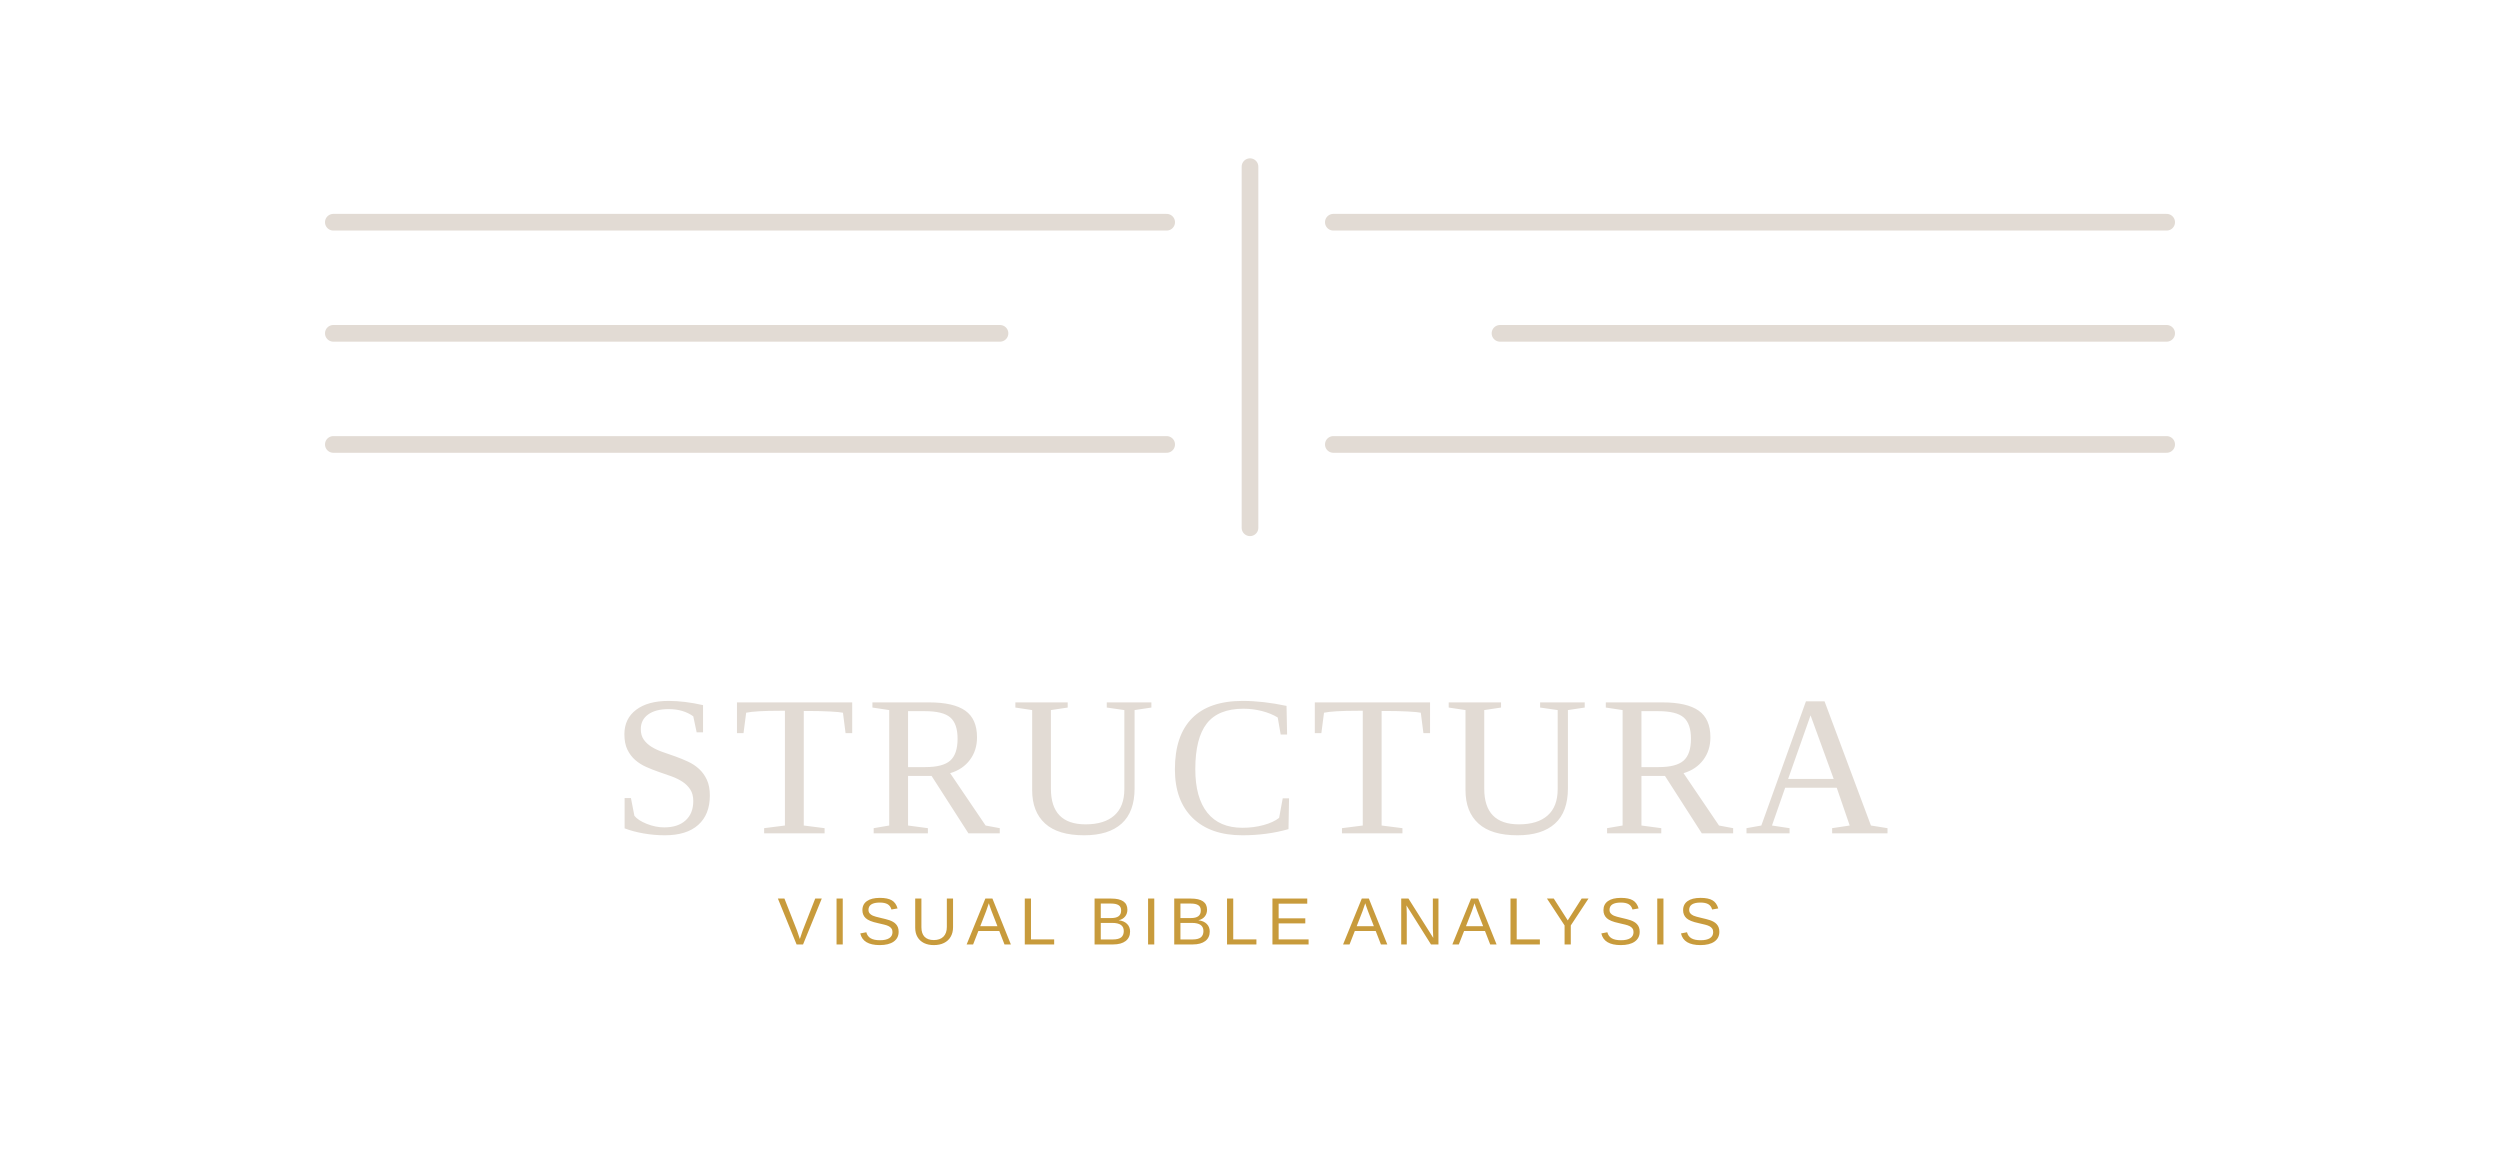
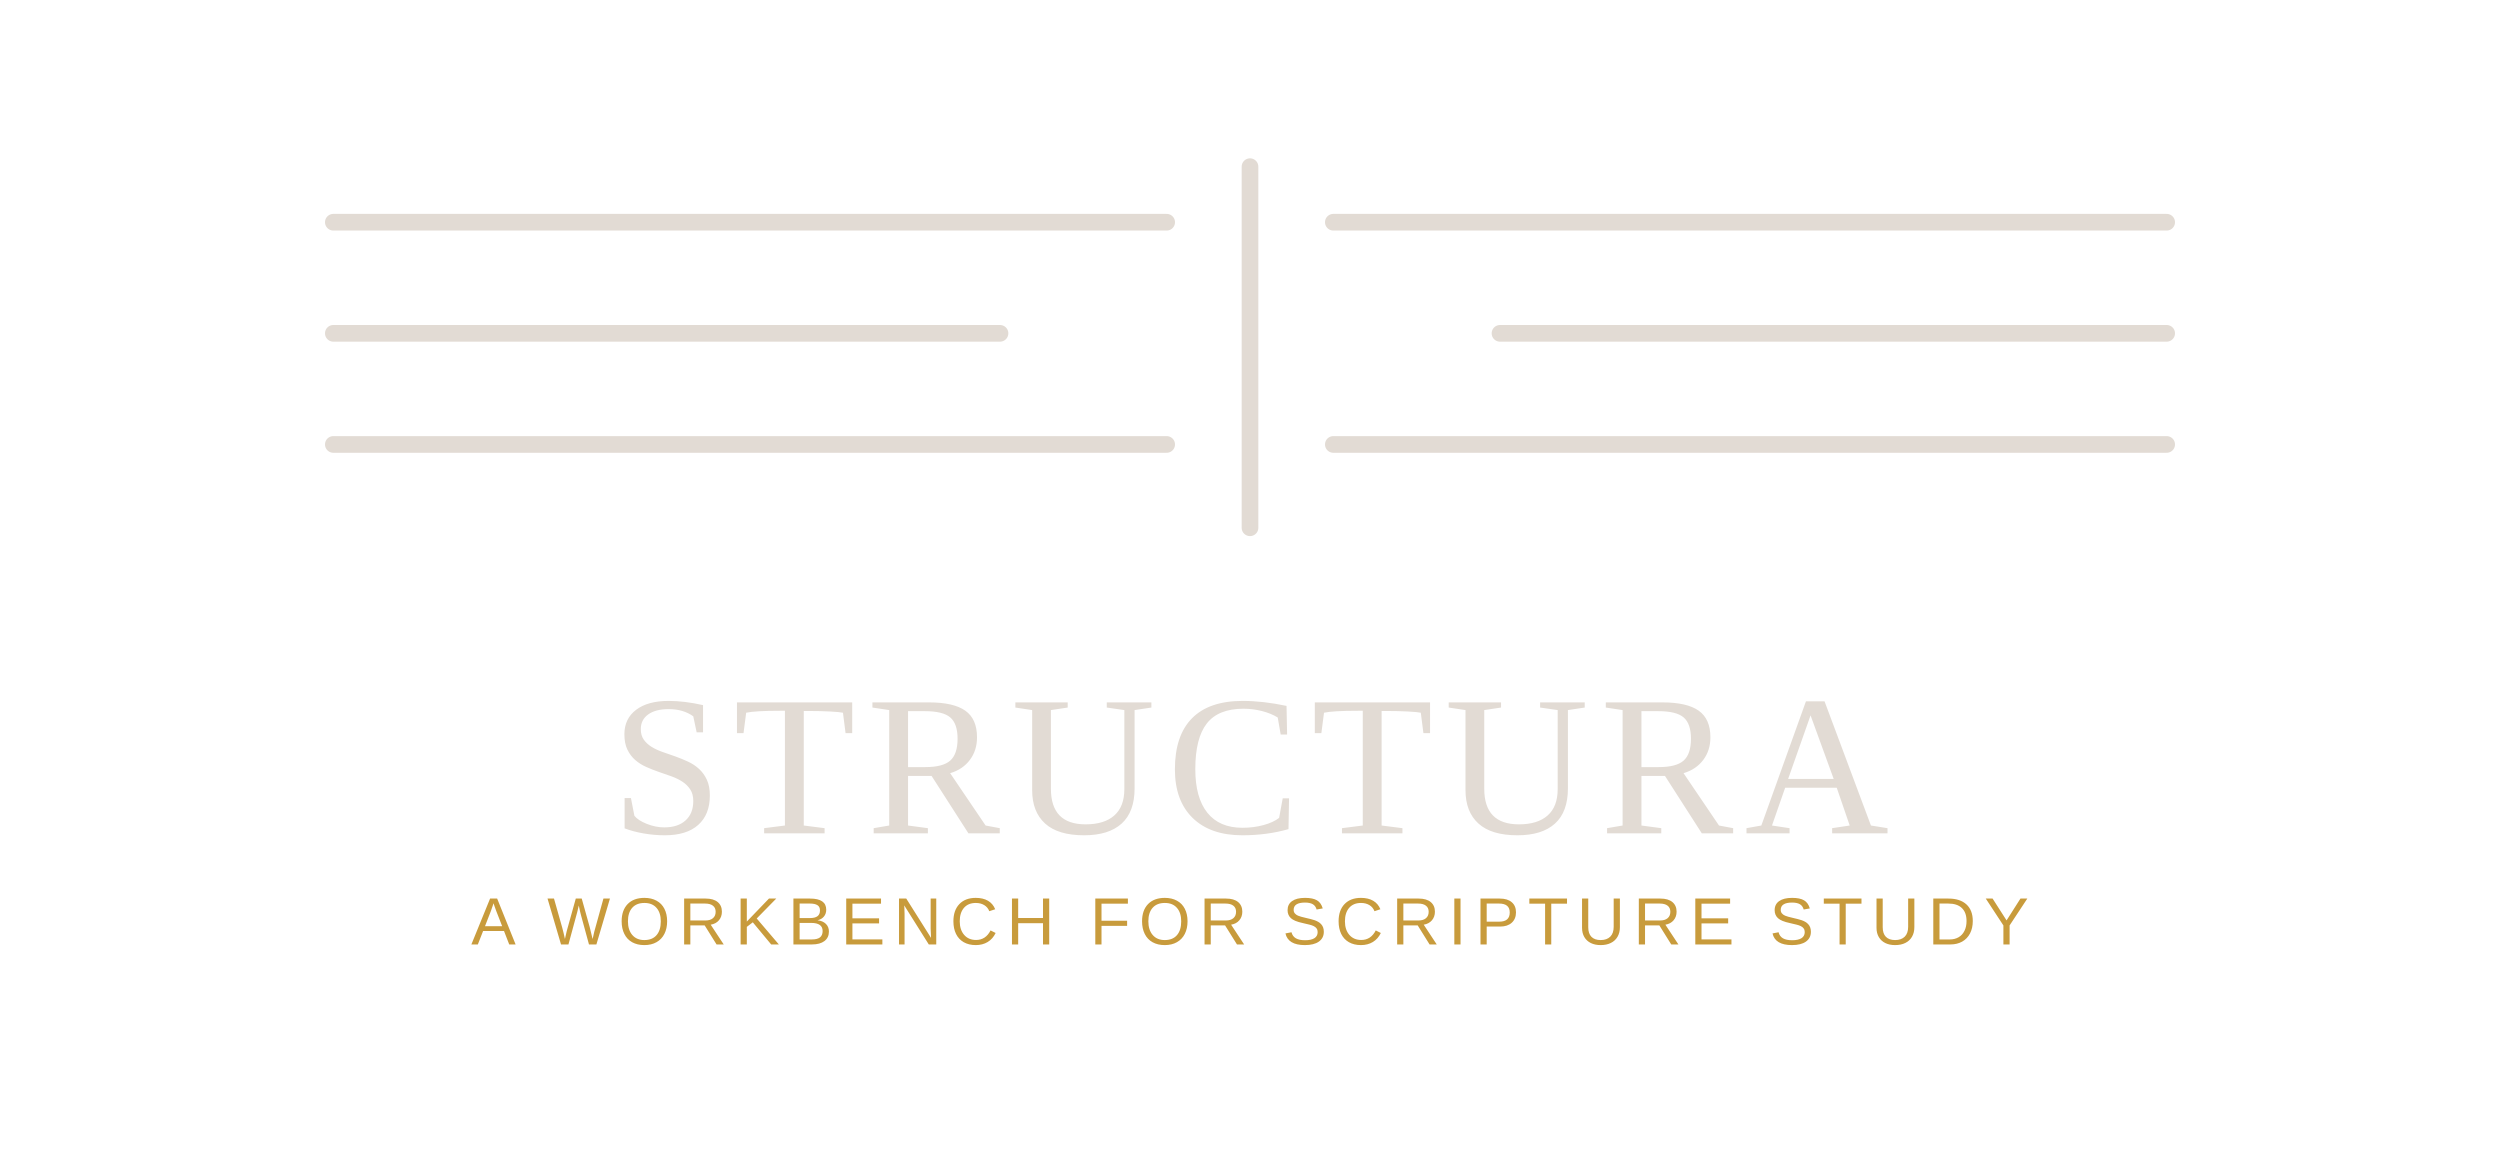
<svg xmlns="http://www.w3.org/2000/svg" viewBox="0 0 900 420" version="1.1" id="svg8">
  <defs id="defs8" />
  <style id="style1">
.title { font-family: Georgia, "Times New Roman", serif; font-size:72px; fill:#e2dbd4; letter-spacing:4px;}
.subtitle { font-family: Arial, sans-serif; font-size:24px; fill:#c89b3c; letter-spacing:3px;}
.line { stroke:#e2dbd4; stroke-width:6; stroke-linecap:round;}
</style>
  <g class="line" id="g7">
    <line x1="120" y1="80" x2="420" y2="80" id="line1" />
    <line x1="120" y1="120" x2="360" y2="120" id="line2" />
    <line x1="120" y1="160" x2="420" y2="160" id="line3" />
    <line x1="480" y1="80" x2="780" y2="80" id="line4" />
    <line x1="540" y1="120" x2="780" y2="120" id="line5" />
    <line x1="480" y1="160" x2="780" y2="160" id="line6" />
    <line x1="450" y1="60" x2="450" y2="190" id="line7" />
  </g>
  <text x="450" y="300" text-anchor="middle" class="title" id="text7">STRUCTURA</text>
-   <text x="450" y="340" text-anchor="middle" class="subtitle" id="text8">VISUAL BIBLE ANALYSIS</text>
+   <text x="450" y="340" text-anchor="middle" class="subtitle" id="text8">A WORKBENCH FOR SCRIPTURE STUDY</text>
</svg>
